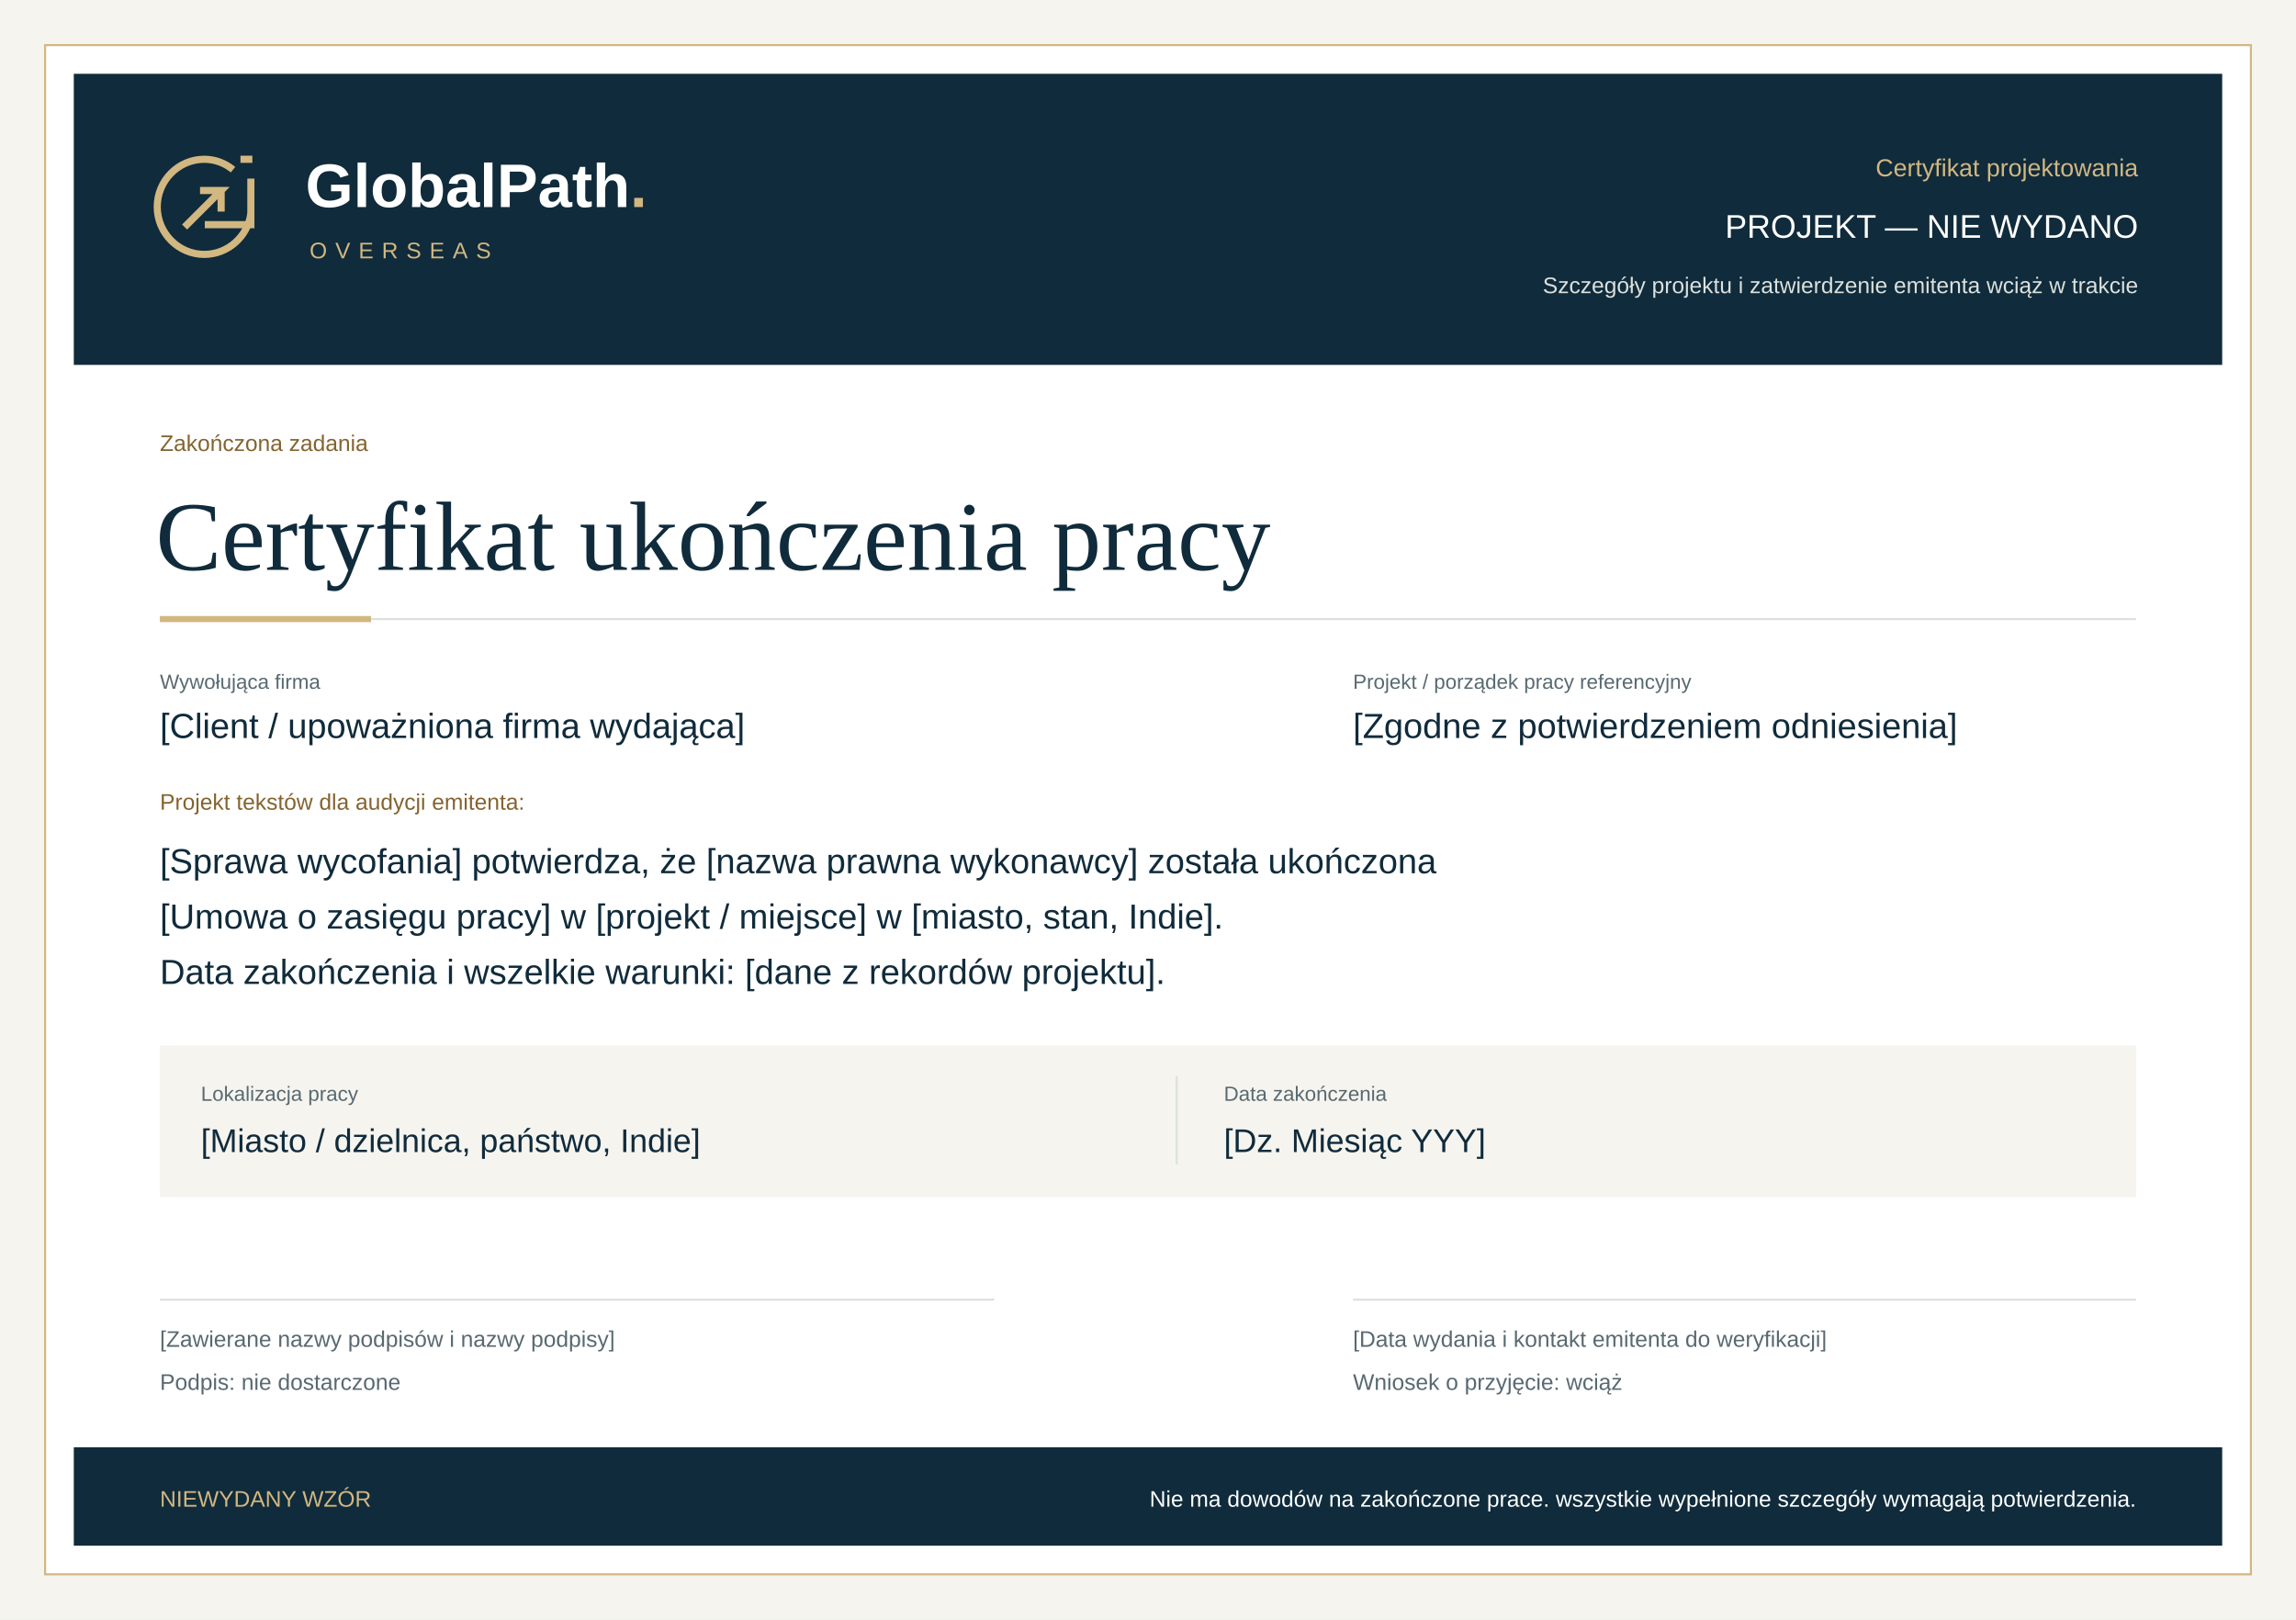
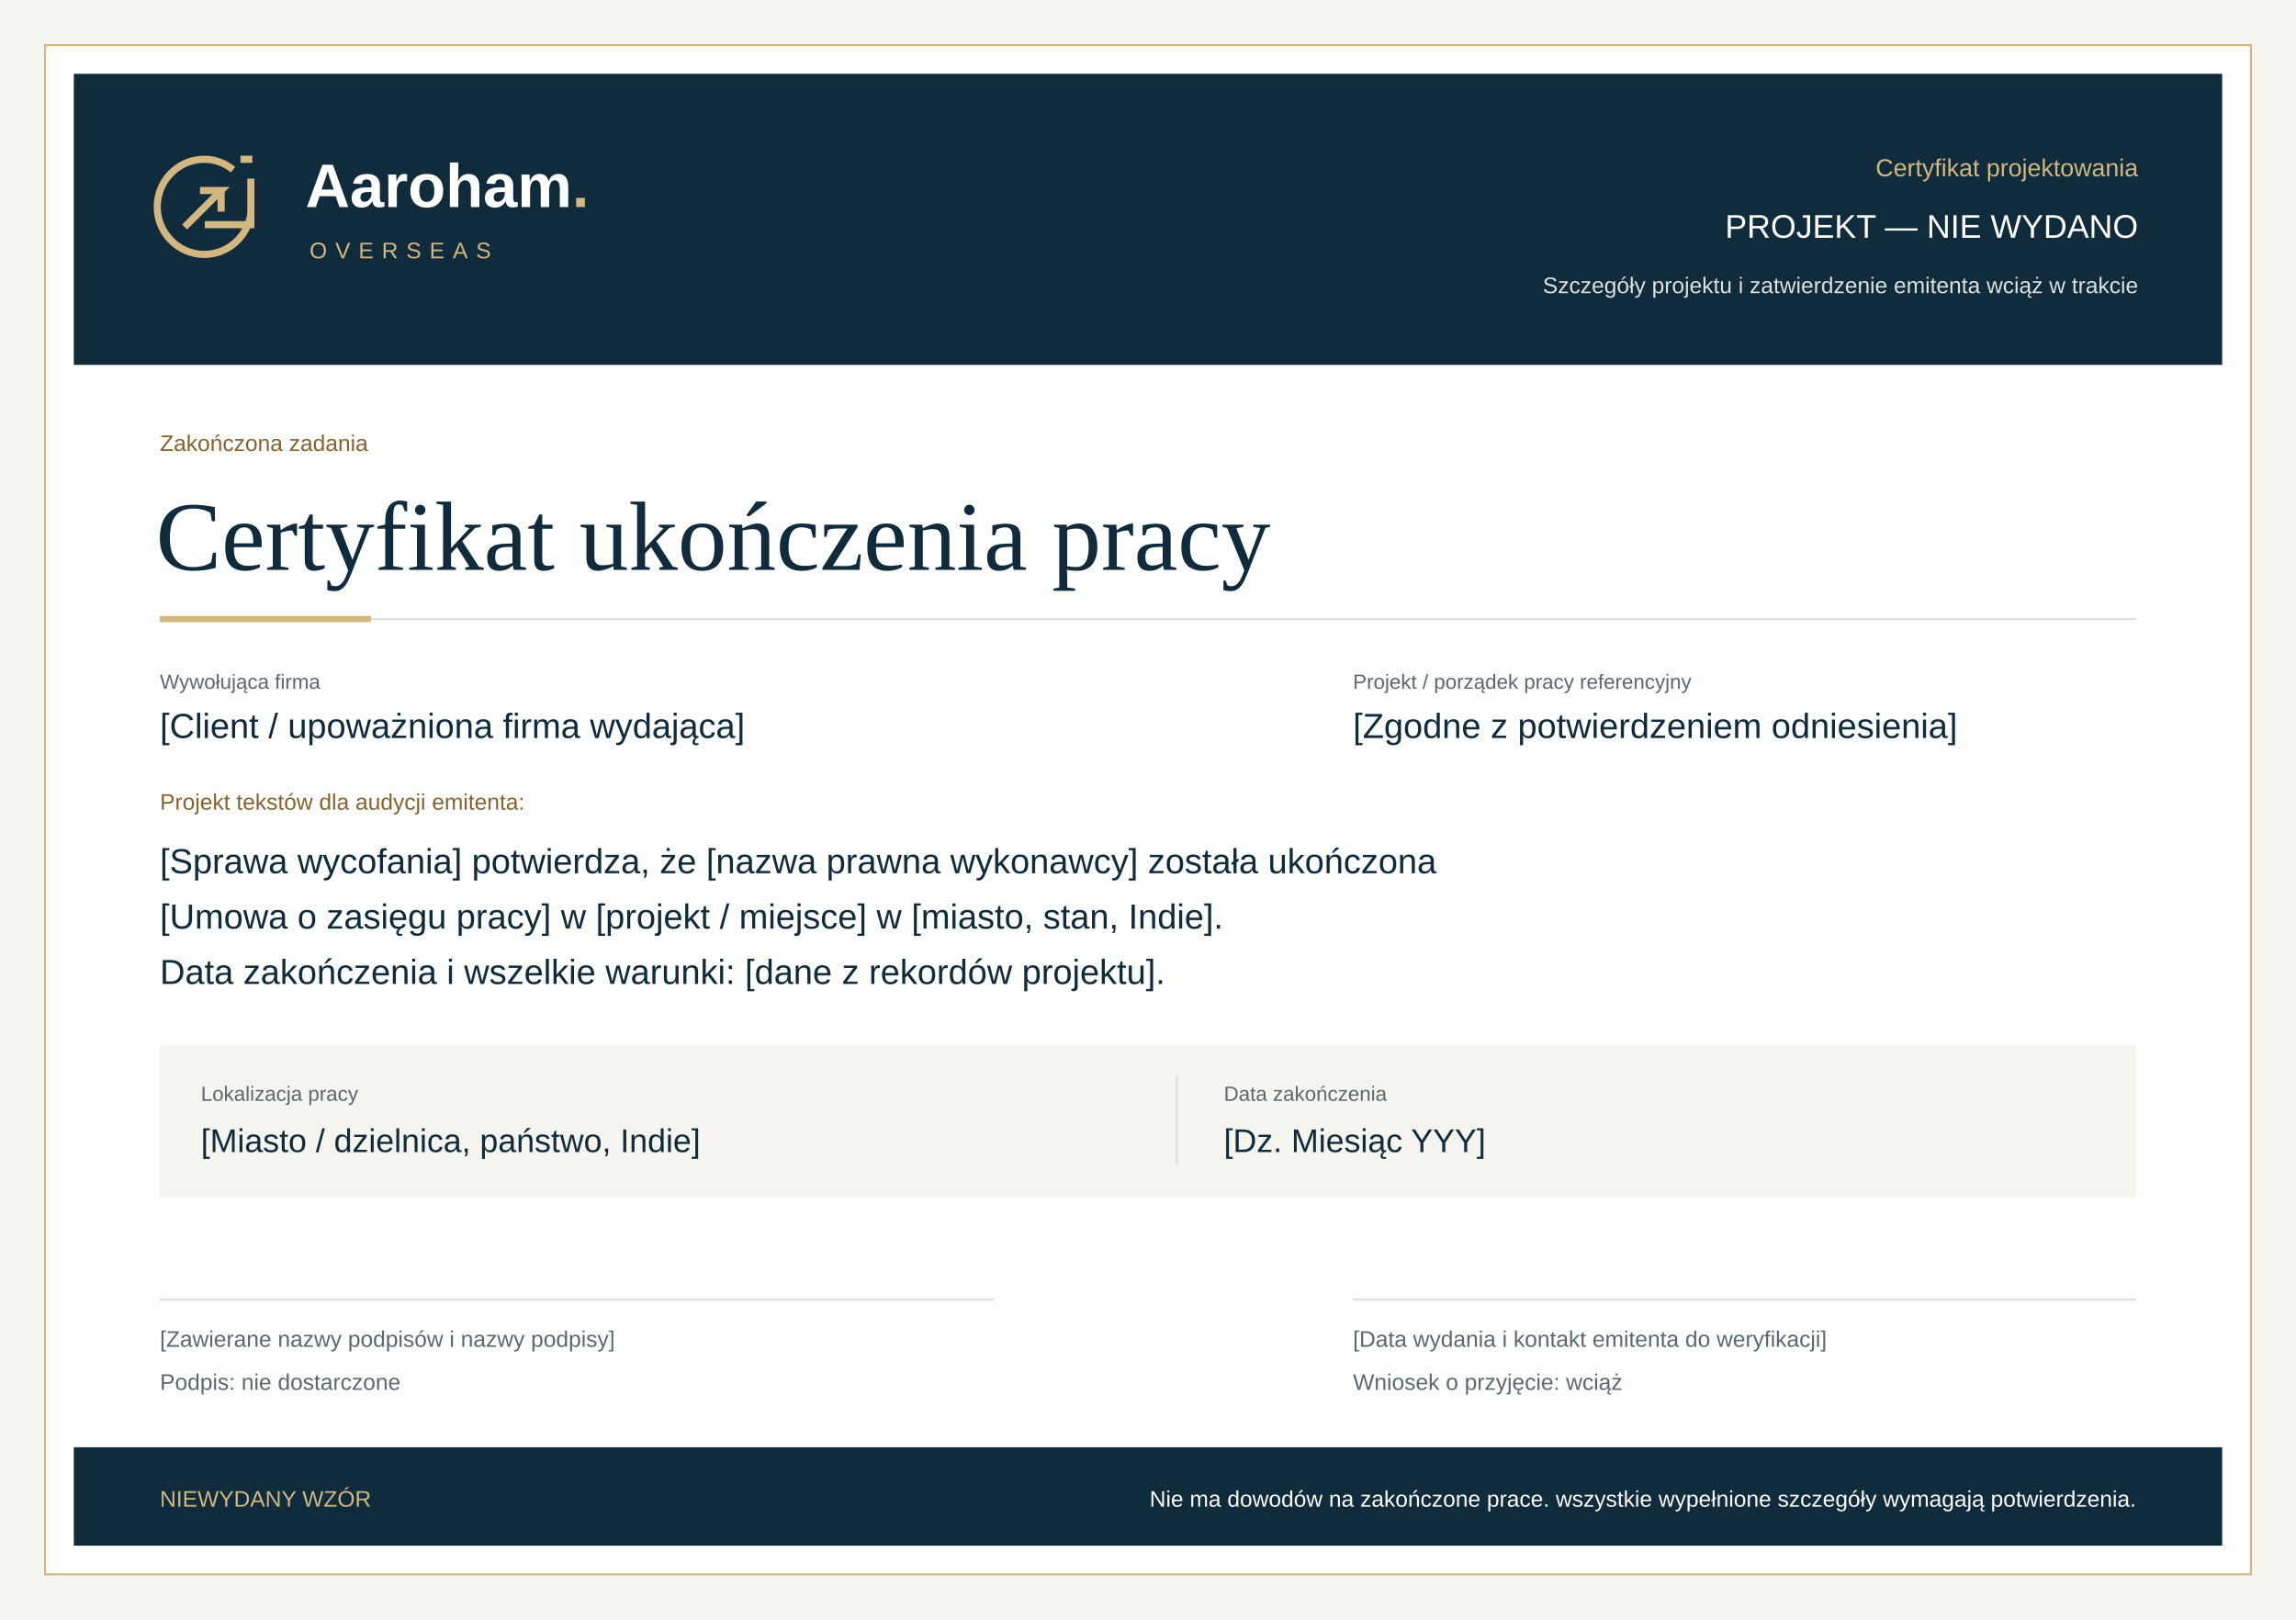
<svg xmlns="http://www.w3.org/2000/svg" lang="pl" xml:lang="pl" width="1120" height="790" viewBox="0 0 1120 790" role="img" aria-labelledby="title description">
  <rect width="1120" height="790" fill="#f5f4ef" />
  <rect x="22" y="22" width="1076" height="746" fill="#fff" stroke="#d2b781" />
  <rect x="36" y="36" width="1048" height="142" fill="#102b3b" />
  <g transform="translate(68 69) scale(1.45)" fill="none" stroke="#d2b781" stroke-width="2.4">
    <path d="M31.5 9.5C28.8 7.3 25.5 6 21.8 6C13.1 6 6 13.2 6 22S13.1 38 21.8 38C29.8 38 36.4 32 37.5 24.3" />
    <path d="M15.2 28.8L27.5 16.5H20.4M27.5 16.5V23.6M22 28H37.5V12.5M34 6H38" />
  </g>
  <g font-family="Arial, Helvetica, sans-serif">
-     <text x="149" y="101" font-size="30" fill="#fff" font-weight="600">GlobalPath<tspan fill="#d2b781">.</tspan>
+     <text x="149" y="101" font-size="30" fill="#fff" font-weight="600">Aaroham<tspan fill="#d2b781">.</tspan>
    </text>
    <text x="151" y="126" font-size="11" fill="#d2b781" letter-spacing="4">OVERSEAS</text>
    <text x="1043" y="86" text-anchor="end" font-size="12.00" letter-spacing="0" fill="#d2b781">Certyfikat projektowania</text>
    <text x="1043" y="116" text-anchor="end" font-size="16.00" fill="#fff">PROJEKT — NIE WYDANO</text>
    <text x="1043" y="143" text-anchor="end" font-size="11.00" fill="#dce1dd">Szczegóły projektu i zatwierdzenie emitenta wciąż w trakcie</text>
    <text x="78" y="220" font-size="11.00" letter-spacing="0" fill="#84632f">Zakończona zadania</text>
  </g>
  <text x="76" y="278" font-family="Georgia, 'Times New Roman', serif" font-size="48.00" fill="#102b3b">Certyfikat ukończenia pracy</text>
  <path d="M78 302H1042" stroke="#dce1dd" />
  <path d="M78 302H181" stroke="#d2b781" stroke-width="3" />
  <g font-family="Arial, Helvetica, sans-serif">
    <text x="78" y="336" font-size="10.00" fill="#586970" letter-spacing="0">Wywołująca firma</text>
    <text x="78" y="360" font-size="17.00" fill="#102b3b">[Client / upoważniona firma wydająca]</text>
    <text x="660" y="336" font-size="10.00" fill="#586970" letter-spacing="0">Projekt / porządek pracy referencyjny</text>
    <text x="660" y="360" font-size="17.00" fill="#102b3b">[Zgodne z potwierdzeniem odniesienia]</text>
    <text x="78" y="395" font-size="11.00" fill="#84632f">Projekt tekstów dla audycji emitenta:</text>
    <text x="78" y="426" font-size="17.00" fill="#102b3b">[Sprawa wycofania] potwierdza, że [nazwa prawna wykonawcy] została ukończona</text>
    <text x="78" y="453" font-size="17.00" fill="#102b3b">[Umowa o zasięgu pracy] w [projekt / miejsce] w [miasto, stan, Indie].</text>
    <text x="78" y="480" font-size="17.00" fill="#102b3b">Data zakończenia i wszelkie warunki: [dane z rekordów projektu].</text>
    <rect x="78" y="510" width="964" height="74" fill="#f5f4ef" />
    <text x="98" y="537" font-size="10.00" fill="#586970" letter-spacing="0">Lokalizacja pracy</text>
    <text x="98" y="562" font-size="16.00" fill="#102b3b">[Miasto / dzielnica, państwo, Indie]</text>
    <path d="M574 525V568" stroke="#dce1dd" />
    <text x="597" y="537" font-size="10.00" fill="#586970" letter-spacing="0">Data zakończenia</text>
    <text x="597" y="562" font-size="16.00" fill="#102b3b">[Dz. Miesiąc YYY]</text>
    <path d="M78 634H485M660 634H1042" stroke="#dce1dd" />
    <text x="78" y="657" font-size="11.00" fill="#586970">[Zawierane nazwy podpisów i nazwy podpisy]</text>
    <text x="78" y="678" font-size="11.00" fill="#586970">Podpis: nie dostarczone</text>
    <text x="660" y="657" font-size="11.00" fill="#586970">[Data wydania i kontakt emitenta do weryfikacji]</text>
    <text x="660" y="678" font-size="11.00" fill="#586970">Wniosek o przyjęcie: wciąż</text>
    <rect x="36" y="706" width="1048" height="48" fill="#102b3b" />
    <text x="78" y="735" font-size="11.00" fill="#d2b781" letter-spacing="0">NIEWYDANY WZÓR</text>
    <text x="1042" y="735" text-anchor="end" font-size="11.00" fill="#fff">Nie ma dowodów na zakończone prace. wszystkie wypełnione szczegóły wymagają potwierdzenia.</text>
  </g>
</svg>
